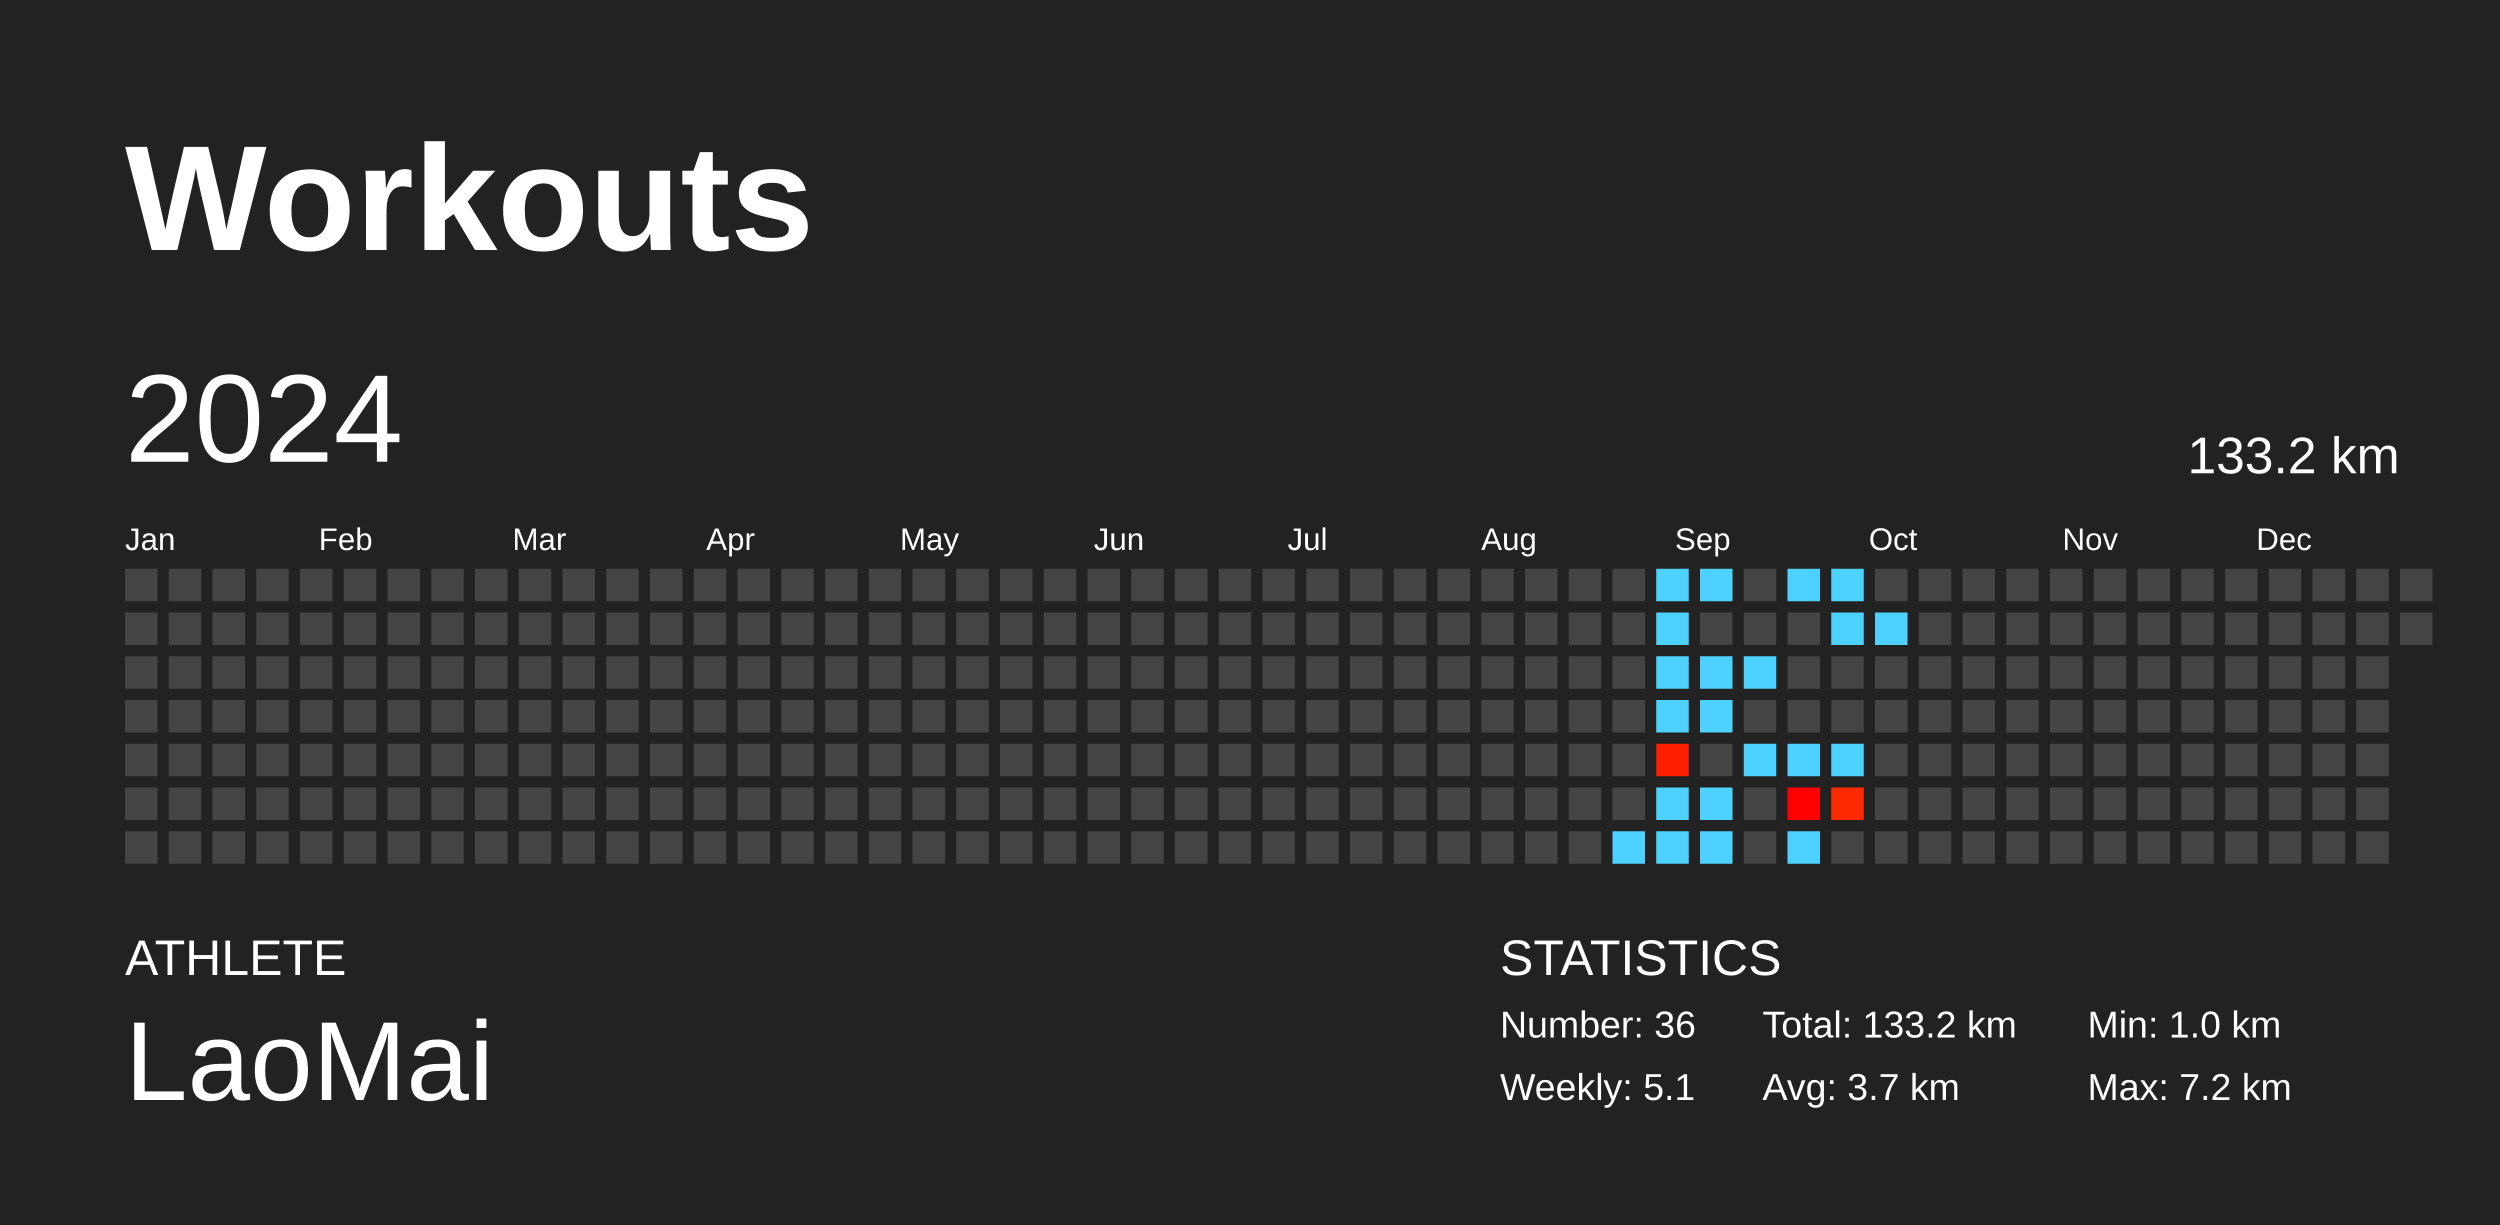
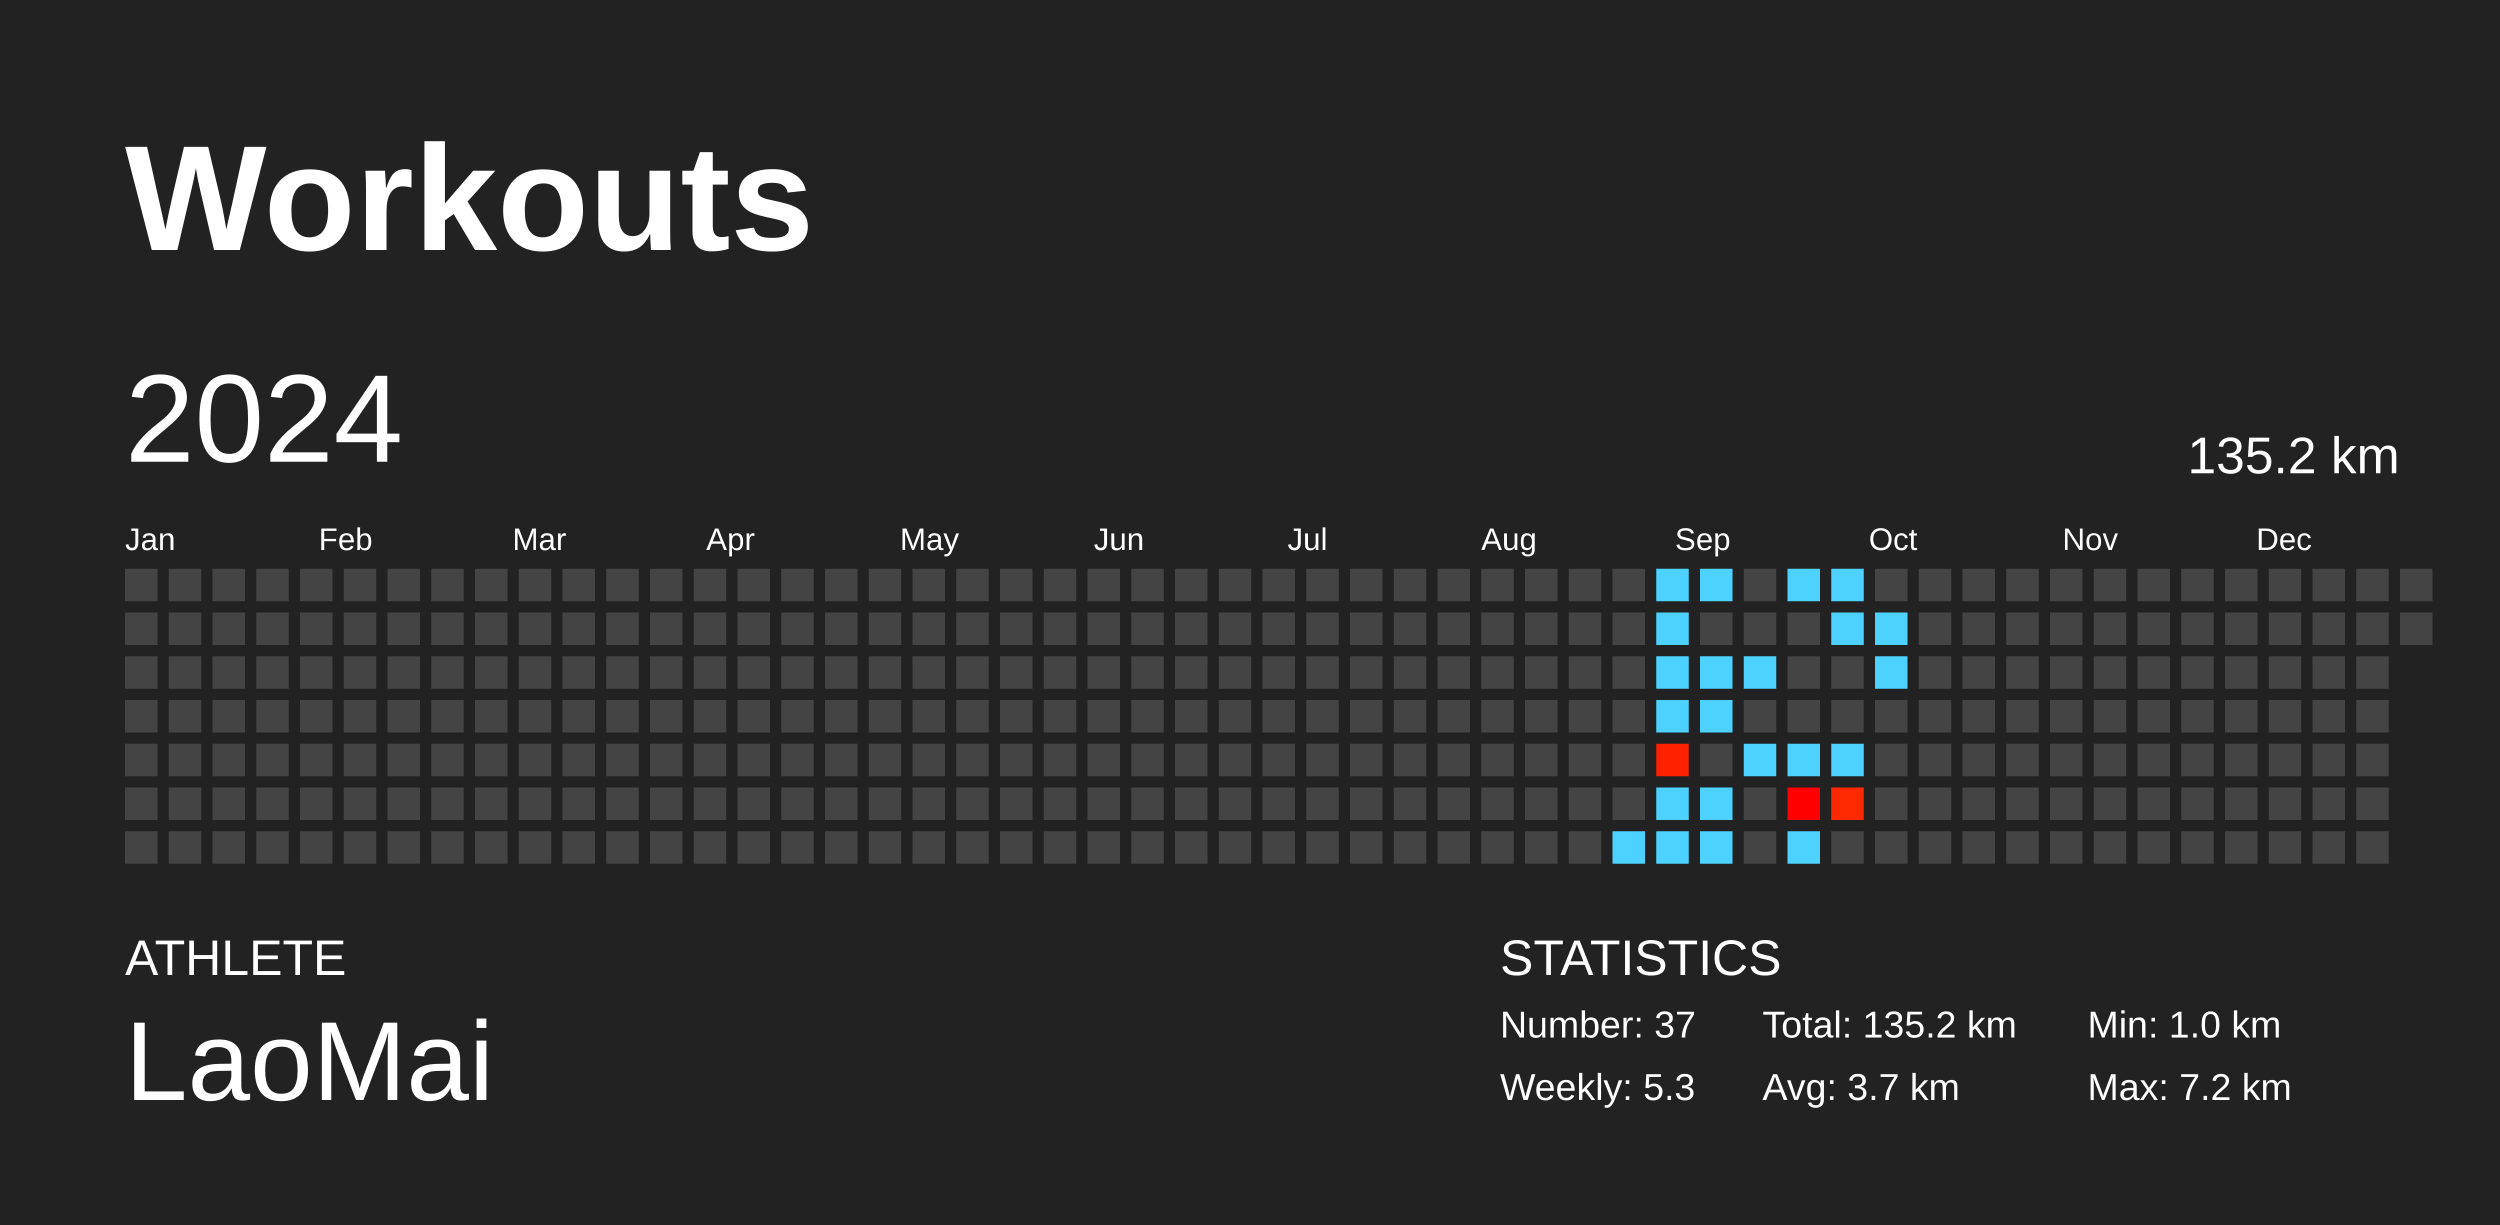
<svg xmlns="http://www.w3.org/2000/svg" baseProfile="full" height="98mm" version="1.1" viewBox="0,0,200,98" width="200mm">
  <defs />
  <rect fill="#222222" height="98" width="200" x="0" y="0" />
  <text fill="#FFFFFF" style="font-size:12px; font-family:Arial; font-weight:bold;" x="10" y="20">Workouts</text>
  <text fill="#FFFFFF" style="font-size:4px; font-family:Arial" x="10" y="78">ATHLETE</text>
  <text fill="#FFFFFF" style="font-size:9px; font-family:Arial" x="10" y="88">LaoMai</text>
  <text fill="#FFFFFF" style="font-size:4px; font-family:Arial" x="120" y="78">STATISTICS</text>
-   <text fill="#FFFFFF" style="font-size:3px; font-family:Arial" x="120" y="83">Number: 36</text>
-   <text fill="#FFFFFF" style="font-size:3px; font-family:Arial" x="120" y="88">Weekly: 5.1</text>
-   <text fill="#FFFFFF" style="font-size:3px; font-family:Arial" x="141" y="83">Total: 133.2 km</text>
+   <text fill="#FFFFFF" style="font-size:3px; font-family:Arial" x="120" y="83">Number: 37</text>
+   <text fill="#FFFFFF" style="font-size:3px; font-family:Arial" x="120" y="88">Weekly: 5.3</text>
+   <text fill="#FFFFFF" style="font-size:3px; font-family:Arial" x="141" y="83">Total: 135.2 km</text>
  <text fill="#FFFFFF" style="font-size:3px; font-family:Arial" x="141" y="88">Avg: 3.7 km</text>
  <text fill="#FFFFFF" style="font-size:3px; font-family:Arial" x="167" y="83">Min: 1.0 km</text>
  <text fill="#FFFFFF" style="font-size:3px; font-family:Arial" x="167" y="88">Max: 7.2 km</text>
  <text dominant-baseline="hanging" fill="#FFFFFF" style="font-size:10.0px; font-family:Arial;" x="10" y="30">2024</text>
-   <text dominant-baseline="hanging" fill="#FFFFFF" style="font-size:4.125px; font-family:Arial;" x="175" y="35">133.2 km</text>
+   <text dominant-baseline="hanging" fill="#FFFFFF" style="font-size:4.125px; font-family:Arial;" x="175" y="35">135.2 km</text>
  <text fill="#FFFFFF" style="font-size:2.5px; font-family:Arial" x="10.0" y="44">Jan</text>
  <text fill="#FFFFFF" style="font-size:2.5px; font-family:Arial" x="25.5" y="44">Feb</text>
  <text fill="#FFFFFF" style="font-size:2.5px; font-family:Arial" x="41.0" y="44">Mar</text>
  <text fill="#FFFFFF" style="font-size:2.5px; font-family:Arial" x="56.5" y="44">Apr</text>
  <text fill="#FFFFFF" style="font-size:2.5px; font-family:Arial" x="72.0" y="44">May</text>
  <text fill="#FFFFFF" style="font-size:2.5px; font-family:Arial" x="87.5" y="44">Jun</text>
  <text fill="#FFFFFF" style="font-size:2.5px; font-family:Arial" x="103.0" y="44">Jul</text>
  <text fill="#FFFFFF" style="font-size:2.5px; font-family:Arial" x="118.5" y="44">Aug</text>
  <text fill="#FFFFFF" style="font-size:2.5px; font-family:Arial" x="134.0" y="44">Sep</text>
  <text fill="#FFFFFF" style="font-size:2.5px; font-family:Arial" x="149.5" y="44">Oct</text>
  <text fill="#FFFFFF" style="font-size:2.5px; font-family:Arial" x="165.0" y="44">Nov</text>
  <text fill="#FFFFFF" style="font-size:2.5px; font-family:Arial" x="180.5" y="44">Dec</text>
  <rect fill="#444444" height="2.6" width="2.6" x="10.0" y="45.5" />
  <rect fill="#444444" height="2.6" width="2.6" x="10.0" y="49.0" />
  <rect fill="#444444" height="2.6" width="2.6" x="10.0" y="52.5" />
  <rect fill="#444444" height="2.6" width="2.6" x="10.0" y="56.0" />
  <rect fill="#444444" height="2.6" width="2.6" x="10.0" y="59.5" />
  <rect fill="#444444" height="2.6" width="2.6" x="10.0" y="63.0" />
  <rect fill="#444444" height="2.6" width="2.6" x="10.0" y="66.5" />
  <rect fill="#444444" height="2.6" width="2.6" x="13.5" y="45.5" />
  <rect fill="#444444" height="2.6" width="2.6" x="13.5" y="49.0" />
  <rect fill="#444444" height="2.6" width="2.6" x="13.5" y="52.5" />
  <rect fill="#444444" height="2.6" width="2.6" x="13.5" y="56.0" />
  <rect fill="#444444" height="2.6" width="2.6" x="13.5" y="59.5" />
  <rect fill="#444444" height="2.6" width="2.6" x="13.5" y="63.0" />
  <rect fill="#444444" height="2.6" width="2.6" x="13.5" y="66.5" />
  <rect fill="#444444" height="2.6" width="2.6" x="17.0" y="45.5" />
  <rect fill="#444444" height="2.6" width="2.6" x="17.0" y="49.0" />
  <rect fill="#444444" height="2.6" width="2.6" x="17.0" y="52.5" />
  <rect fill="#444444" height="2.6" width="2.6" x="17.0" y="56.0" />
  <rect fill="#444444" height="2.6" width="2.6" x="17.0" y="59.5" />
  <rect fill="#444444" height="2.6" width="2.6" x="17.0" y="63.0" />
  <rect fill="#444444" height="2.6" width="2.6" x="17.0" y="66.5" />
  <rect fill="#444444" height="2.6" width="2.6" x="20.5" y="45.5" />
  <rect fill="#444444" height="2.6" width="2.6" x="20.5" y="49.0" />
  <rect fill="#444444" height="2.6" width="2.6" x="20.5" y="52.5" />
  <rect fill="#444444" height="2.6" width="2.6" x="20.5" y="56.0" />
  <rect fill="#444444" height="2.6" width="2.6" x="20.5" y="59.5" />
  <rect fill="#444444" height="2.6" width="2.6" x="20.5" y="63.0" />
  <rect fill="#444444" height="2.6" width="2.6" x="20.5" y="66.5" />
  <rect fill="#444444" height="2.6" width="2.6" x="24.0" y="45.5" />
  <rect fill="#444444" height="2.6" width="2.6" x="24.0" y="49.0" />
  <rect fill="#444444" height="2.6" width="2.6" x="24.0" y="52.5" />
  <rect fill="#444444" height="2.6" width="2.6" x="24.0" y="56.0" />
  <rect fill="#444444" height="2.6" width="2.6" x="24.0" y="59.5" />
  <rect fill="#444444" height="2.6" width="2.6" x="24.0" y="63.0" />
  <rect fill="#444444" height="2.6" width="2.6" x="24.0" y="66.5" />
  <rect fill="#444444" height="2.6" width="2.6" x="27.5" y="45.5" />
  <rect fill="#444444" height="2.6" width="2.6" x="27.5" y="49.0" />
  <rect fill="#444444" height="2.6" width="2.6" x="27.5" y="52.5" />
  <rect fill="#444444" height="2.6" width="2.6" x="27.5" y="56.0" />
  <rect fill="#444444" height="2.6" width="2.6" x="27.5" y="59.5" />
  <rect fill="#444444" height="2.6" width="2.6" x="27.5" y="63.0" />
  <rect fill="#444444" height="2.6" width="2.6" x="27.5" y="66.5" />
  <rect fill="#444444" height="2.6" width="2.6" x="31.0" y="45.5" />
  <rect fill="#444444" height="2.6" width="2.6" x="31.0" y="49.0" />
  <rect fill="#444444" height="2.6" width="2.6" x="31.0" y="52.5" />
  <rect fill="#444444" height="2.6" width="2.6" x="31.0" y="56.0" />
  <rect fill="#444444" height="2.6" width="2.6" x="31.0" y="59.5" />
  <rect fill="#444444" height="2.6" width="2.6" x="31.0" y="63.0" />
  <rect fill="#444444" height="2.6" width="2.6" x="31.0" y="66.5" />
  <rect fill="#444444" height="2.6" width="2.6" x="34.5" y="45.5" />
  <rect fill="#444444" height="2.6" width="2.6" x="34.5" y="49.0" />
  <rect fill="#444444" height="2.6" width="2.6" x="34.5" y="52.5" />
  <rect fill="#444444" height="2.6" width="2.6" x="34.5" y="56.0" />
  <rect fill="#444444" height="2.6" width="2.6" x="34.5" y="59.5" />
  <rect fill="#444444" height="2.6" width="2.6" x="34.5" y="63.0" />
  <rect fill="#444444" height="2.6" width="2.6" x="34.5" y="66.5" />
  <rect fill="#444444" height="2.6" width="2.6" x="38.0" y="45.5" />
  <rect fill="#444444" height="2.6" width="2.6" x="38.0" y="49.0" />
  <rect fill="#444444" height="2.6" width="2.6" x="38.0" y="52.5" />
  <rect fill="#444444" height="2.6" width="2.6" x="38.0" y="56.0" />
  <rect fill="#444444" height="2.6" width="2.6" x="38.0" y="59.5" />
  <rect fill="#444444" height="2.6" width="2.6" x="38.0" y="63.0" />
  <rect fill="#444444" height="2.6" width="2.6" x="38.0" y="66.5" />
  <rect fill="#444444" height="2.6" width="2.6" x="41.5" y="45.5" />
  <rect fill="#444444" height="2.6" width="2.6" x="41.5" y="49.0" />
  <rect fill="#444444" height="2.6" width="2.6" x="41.5" y="52.5" />
  <rect fill="#444444" height="2.6" width="2.6" x="41.5" y="56.0" />
  <rect fill="#444444" height="2.6" width="2.6" x="41.5" y="59.5" />
  <rect fill="#444444" height="2.6" width="2.6" x="41.5" y="63.0" />
  <rect fill="#444444" height="2.6" width="2.6" x="41.5" y="66.5" />
  <rect fill="#444444" height="2.6" width="2.6" x="45.0" y="45.5" />
  <rect fill="#444444" height="2.6" width="2.6" x="45.0" y="49.0" />
  <rect fill="#444444" height="2.6" width="2.6" x="45.0" y="52.5" />
  <rect fill="#444444" height="2.6" width="2.6" x="45.0" y="56.0" />
  <rect fill="#444444" height="2.6" width="2.6" x="45.0" y="59.5" />
  <rect fill="#444444" height="2.6" width="2.6" x="45.0" y="63.0" />
  <rect fill="#444444" height="2.6" width="2.6" x="45.0" y="66.5" />
  <rect fill="#444444" height="2.6" width="2.6" x="48.5" y="45.5" />
  <rect fill="#444444" height="2.6" width="2.6" x="48.5" y="49.0" />
  <rect fill="#444444" height="2.6" width="2.6" x="48.5" y="52.5" />
  <rect fill="#444444" height="2.6" width="2.6" x="48.5" y="56.0" />
  <rect fill="#444444" height="2.6" width="2.6" x="48.5" y="59.5" />
  <rect fill="#444444" height="2.6" width="2.6" x="48.5" y="63.0" />
  <rect fill="#444444" height="2.6" width="2.6" x="48.5" y="66.5" />
  <rect fill="#444444" height="2.6" width="2.6" x="52.0" y="45.5" />
  <rect fill="#444444" height="2.6" width="2.6" x="52.0" y="49.0" />
  <rect fill="#444444" height="2.6" width="2.6" x="52.0" y="52.5" />
  <rect fill="#444444" height="2.6" width="2.6" x="52.0" y="56.0" />
  <rect fill="#444444" height="2.6" width="2.6" x="52.0" y="59.5" />
  <rect fill="#444444" height="2.6" width="2.6" x="52.0" y="63.0" />
  <rect fill="#444444" height="2.6" width="2.6" x="52.0" y="66.5" />
  <rect fill="#444444" height="2.6" width="2.6" x="55.5" y="45.5" />
  <rect fill="#444444" height="2.6" width="2.6" x="55.5" y="49.0" />
  <rect fill="#444444" height="2.6" width="2.6" x="55.5" y="52.5" />
  <rect fill="#444444" height="2.6" width="2.6" x="55.5" y="56.0" />
  <rect fill="#444444" height="2.6" width="2.6" x="55.5" y="59.5" />
  <rect fill="#444444" height="2.6" width="2.6" x="55.5" y="63.0" />
  <rect fill="#444444" height="2.6" width="2.6" x="55.5" y="66.5" />
  <rect fill="#444444" height="2.6" width="2.6" x="59.0" y="45.5" />
  <rect fill="#444444" height="2.6" width="2.6" x="59.0" y="49.0" />
  <rect fill="#444444" height="2.6" width="2.6" x="59.0" y="52.5" />
  <rect fill="#444444" height="2.6" width="2.6" x="59.0" y="56.0" />
  <rect fill="#444444" height="2.6" width="2.6" x="59.0" y="59.5" />
  <rect fill="#444444" height="2.6" width="2.6" x="59.0" y="63.0" />
  <rect fill="#444444" height="2.6" width="2.6" x="59.0" y="66.5" />
  <rect fill="#444444" height="2.6" width="2.6" x="62.5" y="45.5" />
  <rect fill="#444444" height="2.6" width="2.6" x="62.5" y="49.0" />
  <rect fill="#444444" height="2.6" width="2.6" x="62.5" y="52.5" />
  <rect fill="#444444" height="2.6" width="2.6" x="62.5" y="56.0" />
  <rect fill="#444444" height="2.6" width="2.6" x="62.5" y="59.5" />
  <rect fill="#444444" height="2.6" width="2.6" x="62.5" y="63.0" />
  <rect fill="#444444" height="2.6" width="2.6" x="62.5" y="66.5" />
  <rect fill="#444444" height="2.6" width="2.6" x="66.0" y="45.5" />
  <rect fill="#444444" height="2.6" width="2.6" x="66.0" y="49.0" />
  <rect fill="#444444" height="2.6" width="2.6" x="66.0" y="52.5" />
  <rect fill="#444444" height="2.6" width="2.6" x="66.0" y="56.0" />
  <rect fill="#444444" height="2.6" width="2.6" x="66.0" y="59.5" />
  <rect fill="#444444" height="2.6" width="2.6" x="66.0" y="63.0" />
  <rect fill="#444444" height="2.6" width="2.6" x="66.0" y="66.5" />
  <rect fill="#444444" height="2.6" width="2.6" x="69.5" y="45.5" />
  <rect fill="#444444" height="2.6" width="2.6" x="69.5" y="49.0" />
  <rect fill="#444444" height="2.6" width="2.6" x="69.5" y="52.5" />
  <rect fill="#444444" height="2.6" width="2.6" x="69.5" y="56.0" />
  <rect fill="#444444" height="2.6" width="2.6" x="69.5" y="59.5" />
  <rect fill="#444444" height="2.6" width="2.6" x="69.5" y="63.0" />
  <rect fill="#444444" height="2.6" width="2.6" x="69.5" y="66.5" />
  <rect fill="#444444" height="2.6" width="2.6" x="73.0" y="45.5" />
  <rect fill="#444444" height="2.6" width="2.6" x="73.0" y="49.0" />
  <rect fill="#444444" height="2.6" width="2.6" x="73.0" y="52.5" />
  <rect fill="#444444" height="2.6" width="2.6" x="73.0" y="56.0" />
  <rect fill="#444444" height="2.6" width="2.6" x="73.0" y="59.5" />
  <rect fill="#444444" height="2.6" width="2.6" x="73.0" y="63.0" />
  <rect fill="#444444" height="2.6" width="2.6" x="73.0" y="66.5" />
  <rect fill="#444444" height="2.6" width="2.6" x="76.5" y="45.5" />
  <rect fill="#444444" height="2.6" width="2.6" x="76.5" y="49.0" />
  <rect fill="#444444" height="2.6" width="2.6" x="76.5" y="52.5" />
  <rect fill="#444444" height="2.6" width="2.6" x="76.5" y="56.0" />
  <rect fill="#444444" height="2.6" width="2.6" x="76.5" y="59.5" />
  <rect fill="#444444" height="2.6" width="2.6" x="76.5" y="63.0" />
  <rect fill="#444444" height="2.6" width="2.6" x="76.5" y="66.5" />
  <rect fill="#444444" height="2.6" width="2.6" x="80.0" y="45.5" />
  <rect fill="#444444" height="2.6" width="2.6" x="80.0" y="49.0" />
  <rect fill="#444444" height="2.6" width="2.6" x="80.0" y="52.5" />
  <rect fill="#444444" height="2.6" width="2.6" x="80.0" y="56.0" />
  <rect fill="#444444" height="2.6" width="2.6" x="80.0" y="59.5" />
  <rect fill="#444444" height="2.6" width="2.6" x="80.0" y="63.0" />
  <rect fill="#444444" height="2.6" width="2.6" x="80.0" y="66.5" />
  <rect fill="#444444" height="2.6" width="2.6" x="83.5" y="45.5" />
  <rect fill="#444444" height="2.6" width="2.6" x="83.5" y="49.0" />
  <rect fill="#444444" height="2.6" width="2.6" x="83.5" y="52.5" />
  <rect fill="#444444" height="2.6" width="2.6" x="83.5" y="56.0" />
  <rect fill="#444444" height="2.6" width="2.6" x="83.5" y="59.5" />
  <rect fill="#444444" height="2.6" width="2.6" x="83.5" y="63.0" />
  <rect fill="#444444" height="2.6" width="2.6" x="83.5" y="66.5" />
  <rect fill="#444444" height="2.6" width="2.6" x="87.0" y="45.5" />
  <rect fill="#444444" height="2.6" width="2.6" x="87.0" y="49.0" />
  <rect fill="#444444" height="2.6" width="2.6" x="87.0" y="52.5" />
  <rect fill="#444444" height="2.6" width="2.6" x="87.0" y="56.0" />
  <rect fill="#444444" height="2.6" width="2.6" x="87.0" y="59.5" />
  <rect fill="#444444" height="2.6" width="2.6" x="87.0" y="63.0" />
  <rect fill="#444444" height="2.6" width="2.6" x="87.0" y="66.5" />
  <rect fill="#444444" height="2.6" width="2.6" x="90.5" y="45.5" />
  <rect fill="#444444" height="2.6" width="2.6" x="90.5" y="49.0" />
  <rect fill="#444444" height="2.6" width="2.6" x="90.5" y="52.5" />
  <rect fill="#444444" height="2.6" width="2.6" x="90.5" y="56.0" />
  <rect fill="#444444" height="2.6" width="2.6" x="90.5" y="59.5" />
  <rect fill="#444444" height="2.6" width="2.6" x="90.5" y="63.0" />
  <rect fill="#444444" height="2.6" width="2.6" x="90.5" y="66.5" />
  <rect fill="#444444" height="2.6" width="2.6" x="94.0" y="45.5" />
  <rect fill="#444444" height="2.6" width="2.6" x="94.0" y="49.0" />
  <rect fill="#444444" height="2.6" width="2.6" x="94.0" y="52.5" />
  <rect fill="#444444" height="2.6" width="2.6" x="94.0" y="56.0" />
  <rect fill="#444444" height="2.6" width="2.6" x="94.0" y="59.5" />
  <rect fill="#444444" height="2.6" width="2.6" x="94.0" y="63.0" />
  <rect fill="#444444" height="2.6" width="2.6" x="94.0" y="66.5" />
  <rect fill="#444444" height="2.6" width="2.6" x="97.5" y="45.5" />
  <rect fill="#444444" height="2.6" width="2.6" x="97.5" y="49.0" />
  <rect fill="#444444" height="2.6" width="2.6" x="97.5" y="52.5" />
  <rect fill="#444444" height="2.6" width="2.6" x="97.5" y="56.0" />
  <rect fill="#444444" height="2.6" width="2.6" x="97.5" y="59.5" />
  <rect fill="#444444" height="2.6" width="2.6" x="97.5" y="63.0" />
  <rect fill="#444444" height="2.6" width="2.6" x="97.5" y="66.5" />
  <rect fill="#444444" height="2.6" width="2.6" x="101.0" y="45.5" />
  <rect fill="#444444" height="2.6" width="2.6" x="101.0" y="49.0" />
  <rect fill="#444444" height="2.6" width="2.6" x="101.0" y="52.5" />
  <rect fill="#444444" height="2.6" width="2.6" x="101.0" y="56.0" />
  <rect fill="#444444" height="2.6" width="2.6" x="101.0" y="59.5" />
  <rect fill="#444444" height="2.6" width="2.6" x="101.0" y="63.0" />
  <rect fill="#444444" height="2.6" width="2.6" x="101.0" y="66.5" />
  <rect fill="#444444" height="2.6" width="2.6" x="104.5" y="45.5" />
  <rect fill="#444444" height="2.6" width="2.6" x="104.5" y="49.0" />
  <rect fill="#444444" height="2.6" width="2.6" x="104.5" y="52.5" />
  <rect fill="#444444" height="2.6" width="2.6" x="104.5" y="56.0" />
  <rect fill="#444444" height="2.6" width="2.6" x="104.5" y="59.5" />
  <rect fill="#444444" height="2.6" width="2.6" x="104.5" y="63.0" />
  <rect fill="#444444" height="2.6" width="2.6" x="104.5" y="66.5" />
  <rect fill="#444444" height="2.6" width="2.6" x="108.0" y="45.5" />
  <rect fill="#444444" height="2.6" width="2.6" x="108.0" y="49.0" />
  <rect fill="#444444" height="2.6" width="2.6" x="108.0" y="52.5" />
  <rect fill="#444444" height="2.6" width="2.6" x="108.0" y="56.0" />
  <rect fill="#444444" height="2.6" width="2.6" x="108.0" y="59.5" />
  <rect fill="#444444" height="2.6" width="2.6" x="108.0" y="63.0" />
  <rect fill="#444444" height="2.6" width="2.6" x="108.0" y="66.5" />
  <rect fill="#444444" height="2.6" width="2.6" x="111.5" y="45.5" />
  <rect fill="#444444" height="2.6" width="2.6" x="111.5" y="49.0" />
  <rect fill="#444444" height="2.6" width="2.6" x="111.5" y="52.5" />
  <rect fill="#444444" height="2.6" width="2.6" x="111.5" y="56.0" />
  <rect fill="#444444" height="2.6" width="2.6" x="111.5" y="59.5" />
  <rect fill="#444444" height="2.6" width="2.6" x="111.5" y="63.0" />
  <rect fill="#444444" height="2.6" width="2.6" x="111.5" y="66.5" />
  <rect fill="#444444" height="2.6" width="2.6" x="115.0" y="45.5" />
  <rect fill="#444444" height="2.6" width="2.6" x="115.0" y="49.0" />
  <rect fill="#444444" height="2.6" width="2.6" x="115.0" y="52.5" />
  <rect fill="#444444" height="2.6" width="2.6" x="115.0" y="56.0" />
  <rect fill="#444444" height="2.6" width="2.6" x="115.0" y="59.5" />
  <rect fill="#444444" height="2.6" width="2.6" x="115.0" y="63.0" />
  <rect fill="#444444" height="2.6" width="2.6" x="115.0" y="66.5" />
  <rect fill="#444444" height="2.6" width="2.6" x="118.5" y="45.5" />
  <rect fill="#444444" height="2.6" width="2.6" x="118.5" y="49.0" />
  <rect fill="#444444" height="2.6" width="2.6" x="118.5" y="52.5" />
  <rect fill="#444444" height="2.6" width="2.6" x="118.5" y="56.0" />
  <rect fill="#444444" height="2.6" width="2.6" x="118.5" y="59.5" />
  <rect fill="#444444" height="2.6" width="2.6" x="118.5" y="63.0" />
  <rect fill="#444444" height="2.6" width="2.6" x="118.5" y="66.5" />
  <rect fill="#444444" height="2.6" width="2.6" x="122.0" y="45.5" />
  <rect fill="#444444" height="2.6" width="2.6" x="122.0" y="49.0" />
  <rect fill="#444444" height="2.6" width="2.6" x="122.0" y="52.5" />
  <rect fill="#444444" height="2.6" width="2.6" x="122.0" y="56.0" />
  <rect fill="#444444" height="2.6" width="2.6" x="122.0" y="59.5" />
  <rect fill="#444444" height="2.6" width="2.6" x="122.0" y="63.0" />
  <rect fill="#444444" height="2.6" width="2.6" x="122.0" y="66.5" />
  <rect fill="#444444" height="2.6" width="2.6" x="125.5" y="45.5" />
  <rect fill="#444444" height="2.6" width="2.6" x="125.5" y="49.0" />
  <rect fill="#444444" height="2.6" width="2.6" x="125.5" y="52.5" />
  <rect fill="#444444" height="2.6" width="2.6" x="125.5" y="56.0" />
  <rect fill="#444444" height="2.6" width="2.6" x="125.5" y="59.5" />
  <rect fill="#444444" height="2.6" width="2.6" x="125.5" y="63.0" />
  <rect fill="#444444" height="2.6" width="2.6" x="125.5" y="66.5" />
  <rect fill="#444444" height="2.6" width="2.6" x="129.0" y="45.5" />
  <rect fill="#444444" height="2.6" width="2.6" x="129.0" y="49.0" />
  <rect fill="#444444" height="2.6" width="2.6" x="129.0" y="52.5" />
  <rect fill="#444444" height="2.6" width="2.6" x="129.0" y="56.0" />
  <rect fill="#444444" height="2.6" width="2.6" x="129.0" y="59.5" />
  <rect fill="#444444" height="2.6" width="2.6" x="129.0" y="63.0" />
  <rect fill="#4dd2ff" height="2.6" width="2.6" x="129.0" y="66.5" />
  <rect fill="#4dd2ff" height="2.6" width="2.6" x="132.5" y="45.5" />
  <rect fill="#4dd2ff" height="2.6" width="2.6" x="132.5" y="49.0" />
  <rect fill="#4dd2ff" height="2.6" width="2.6" x="132.5" y="52.5" />
  <rect fill="#4dd2ff" height="2.6" width="2.6" x="132.5" y="56.0" />
  <rect fill="#ff2000" height="2.6" width="2.6" x="132.5" y="59.5" />
  <rect fill="#4dd2ff" height="2.6" width="2.6" x="132.5" y="63.0" />
  <rect fill="#4dd2ff" height="2.6" width="2.6" x="132.5" y="66.5" />
  <rect fill="#4dd2ff" height="2.6" width="2.6" x="136.0" y="45.5" />
  <rect fill="#444444" height="2.6" width="2.6" x="136.0" y="49.0" />
  <rect fill="#4dd2ff" height="2.6" width="2.6" x="136.0" y="52.5" />
  <rect fill="#4dd2ff" height="2.6" width="2.6" x="136.0" y="56.0" />
  <rect fill="#444444" height="2.6" width="2.6" x="136.0" y="59.5" />
  <rect fill="#4dd2ff" height="2.6" width="2.6" x="136.0" y="63.0" />
  <rect fill="#4dd2ff" height="2.6" width="2.6" x="136.0" y="66.5" />
  <rect fill="#444444" height="2.6" width="2.6" x="139.5" y="45.5" />
  <rect fill="#444444" height="2.6" width="2.6" x="139.5" y="49.0" />
  <rect fill="#4dd2ff" height="2.6" width="2.6" x="139.5" y="52.5" />
  <rect fill="#444444" height="2.6" width="2.6" x="139.5" y="56.0" />
  <rect fill="#4dd2ff" height="2.6" width="2.6" x="139.5" y="59.5" />
  <rect fill="#444444" height="2.6" width="2.6" x="139.5" y="63.0" />
  <rect fill="#444444" height="2.6" width="2.6" x="139.5" y="66.5" />
  <rect fill="#4dd2ff" height="2.6" width="2.6" x="143.0" y="45.5" />
  <rect fill="#444444" height="2.6" width="2.6" x="143.0" y="49.0" />
  <rect fill="#444444" height="2.6" width="2.6" x="143.0" y="52.5" />
  <rect fill="#444444" height="2.6" width="2.6" x="143.0" y="56.0" />
  <rect fill="#4dd2ff" height="2.6" width="2.6" x="143.0" y="59.5" />
  <rect fill="#ff0000" height="2.6" width="2.6" x="143.0" y="63.0" />
  <rect fill="#4dd2ff" height="2.6" width="2.6" x="143.0" y="66.5" />
  <rect fill="#4dd2ff" height="2.6" width="2.6" x="146.5" y="45.5" />
  <rect fill="#4dd2ff" height="2.6" width="2.6" x="146.5" y="49.0" />
  <rect fill="#444444" height="2.6" width="2.6" x="146.5" y="52.5" />
  <rect fill="#444444" height="2.6" width="2.6" x="146.5" y="56.0" />
  <rect fill="#4dd2ff" height="2.6" width="2.6" x="146.5" y="59.5" />
  <rect fill="#ff2900" height="2.6" width="2.6" x="146.5" y="63.0" />
  <rect fill="#444444" height="2.6" width="2.6" x="146.5" y="66.5" />
  <rect fill="#444444" height="2.6" width="2.6" x="150.0" y="45.5" />
  <rect fill="#4dd2ff" height="2.6" width="2.6" x="150.0" y="49.0" />
-   <rect fill="#444444" height="2.6" width="2.6" x="150.0" y="52.5" />
+   <rect fill="#4dd2ff" height="2.6" width="2.6" x="150.0" y="52.5" />
  <rect fill="#444444" height="2.6" width="2.6" x="150.0" y="56.0" />
  <rect fill="#444444" height="2.6" width="2.6" x="150.0" y="59.5" />
  <rect fill="#444444" height="2.6" width="2.6" x="150.0" y="63.0" />
  <rect fill="#444444" height="2.6" width="2.6" x="150.0" y="66.5" />
  <rect fill="#444444" height="2.6" width="2.6" x="153.5" y="45.5" />
  <rect fill="#444444" height="2.6" width="2.6" x="153.5" y="49.0" />
  <rect fill="#444444" height="2.6" width="2.6" x="153.5" y="52.5" />
  <rect fill="#444444" height="2.6" width="2.6" x="153.5" y="56.0" />
  <rect fill="#444444" height="2.6" width="2.6" x="153.5" y="59.5" />
  <rect fill="#444444" height="2.6" width="2.6" x="153.5" y="63.0" />
  <rect fill="#444444" height="2.6" width="2.6" x="153.5" y="66.5" />
  <rect fill="#444444" height="2.6" width="2.6" x="157.0" y="45.5" />
  <rect fill="#444444" height="2.6" width="2.6" x="157.0" y="49.0" />
  <rect fill="#444444" height="2.6" width="2.6" x="157.0" y="52.5" />
  <rect fill="#444444" height="2.6" width="2.6" x="157.0" y="56.0" />
  <rect fill="#444444" height="2.6" width="2.6" x="157.0" y="59.5" />
  <rect fill="#444444" height="2.6" width="2.6" x="157.0" y="63.0" />
  <rect fill="#444444" height="2.6" width="2.6" x="157.0" y="66.5" />
  <rect fill="#444444" height="2.6" width="2.6" x="160.5" y="45.5" />
  <rect fill="#444444" height="2.6" width="2.6" x="160.5" y="49.0" />
  <rect fill="#444444" height="2.6" width="2.6" x="160.5" y="52.5" />
  <rect fill="#444444" height="2.6" width="2.6" x="160.5" y="56.0" />
  <rect fill="#444444" height="2.6" width="2.6" x="160.5" y="59.5" />
  <rect fill="#444444" height="2.6" width="2.6" x="160.5" y="63.0" />
  <rect fill="#444444" height="2.6" width="2.6" x="160.5" y="66.5" />
  <rect fill="#444444" height="2.6" width="2.6" x="164.0" y="45.5" />
  <rect fill="#444444" height="2.6" width="2.6" x="164.0" y="49.0" />
  <rect fill="#444444" height="2.6" width="2.6" x="164.0" y="52.5" />
  <rect fill="#444444" height="2.6" width="2.6" x="164.0" y="56.0" />
  <rect fill="#444444" height="2.6" width="2.6" x="164.0" y="59.5" />
  <rect fill="#444444" height="2.6" width="2.6" x="164.0" y="63.0" />
  <rect fill="#444444" height="2.6" width="2.6" x="164.0" y="66.5" />
  <rect fill="#444444" height="2.6" width="2.6" x="167.5" y="45.5" />
  <rect fill="#444444" height="2.6" width="2.6" x="167.5" y="49.0" />
  <rect fill="#444444" height="2.6" width="2.6" x="167.5" y="52.5" />
  <rect fill="#444444" height="2.6" width="2.6" x="167.5" y="56.0" />
  <rect fill="#444444" height="2.6" width="2.6" x="167.5" y="59.5" />
  <rect fill="#444444" height="2.6" width="2.6" x="167.5" y="63.0" />
  <rect fill="#444444" height="2.6" width="2.6" x="167.5" y="66.5" />
  <rect fill="#444444" height="2.6" width="2.6" x="171.0" y="45.5" />
  <rect fill="#444444" height="2.6" width="2.6" x="171.0" y="49.0" />
  <rect fill="#444444" height="2.6" width="2.6" x="171.0" y="52.5" />
  <rect fill="#444444" height="2.6" width="2.6" x="171.0" y="56.0" />
  <rect fill="#444444" height="2.6" width="2.6" x="171.0" y="59.5" />
  <rect fill="#444444" height="2.6" width="2.6" x="171.0" y="63.0" />
  <rect fill="#444444" height="2.6" width="2.6" x="171.0" y="66.5" />
  <rect fill="#444444" height="2.6" width="2.6" x="174.5" y="45.5" />
  <rect fill="#444444" height="2.6" width="2.6" x="174.5" y="49.0" />
  <rect fill="#444444" height="2.6" width="2.6" x="174.5" y="52.5" />
  <rect fill="#444444" height="2.6" width="2.6" x="174.5" y="56.0" />
  <rect fill="#444444" height="2.6" width="2.6" x="174.5" y="59.5" />
  <rect fill="#444444" height="2.6" width="2.6" x="174.5" y="63.0" />
  <rect fill="#444444" height="2.6" width="2.6" x="174.5" y="66.5" />
  <rect fill="#444444" height="2.6" width="2.6" x="178.0" y="45.5" />
  <rect fill="#444444" height="2.6" width="2.6" x="178.0" y="49.0" />
  <rect fill="#444444" height="2.6" width="2.6" x="178.0" y="52.5" />
  <rect fill="#444444" height="2.6" width="2.6" x="178.0" y="56.0" />
  <rect fill="#444444" height="2.6" width="2.6" x="178.0" y="59.5" />
  <rect fill="#444444" height="2.6" width="2.6" x="178.0" y="63.0" />
  <rect fill="#444444" height="2.6" width="2.6" x="178.0" y="66.5" />
  <rect fill="#444444" height="2.6" width="2.6" x="181.5" y="45.5" />
  <rect fill="#444444" height="2.6" width="2.6" x="181.5" y="49.0" />
  <rect fill="#444444" height="2.6" width="2.6" x="181.5" y="52.5" />
  <rect fill="#444444" height="2.6" width="2.6" x="181.5" y="56.0" />
  <rect fill="#444444" height="2.6" width="2.6" x="181.5" y="59.5" />
  <rect fill="#444444" height="2.6" width="2.6" x="181.5" y="63.0" />
  <rect fill="#444444" height="2.6" width="2.6" x="181.5" y="66.5" />
  <rect fill="#444444" height="2.6" width="2.6" x="185.0" y="45.5" />
  <rect fill="#444444" height="2.6" width="2.6" x="185.0" y="49.0" />
  <rect fill="#444444" height="2.6" width="2.6" x="185.0" y="52.5" />
  <rect fill="#444444" height="2.6" width="2.6" x="185.0" y="56.0" />
  <rect fill="#444444" height="2.6" width="2.6" x="185.0" y="59.5" />
  <rect fill="#444444" height="2.6" width="2.6" x="185.0" y="63.0" />
  <rect fill="#444444" height="2.6" width="2.6" x="185.0" y="66.5" />
  <rect fill="#444444" height="2.6" width="2.6" x="188.5" y="45.5" />
  <rect fill="#444444" height="2.6" width="2.6" x="188.5" y="49.0" />
  <rect fill="#444444" height="2.6" width="2.6" x="188.5" y="52.5" />
  <rect fill="#444444" height="2.6" width="2.6" x="188.5" y="56.0" />
  <rect fill="#444444" height="2.6" width="2.6" x="188.5" y="59.5" />
  <rect fill="#444444" height="2.6" width="2.6" x="188.5" y="63.0" />
  <rect fill="#444444" height="2.6" width="2.6" x="188.5" y="66.5" />
  <rect fill="#444444" height="2.6" width="2.6" x="192.0" y="45.5" />
  <rect fill="#444444" height="2.6" width="2.6" x="192.0" y="49.0" />
</svg>
